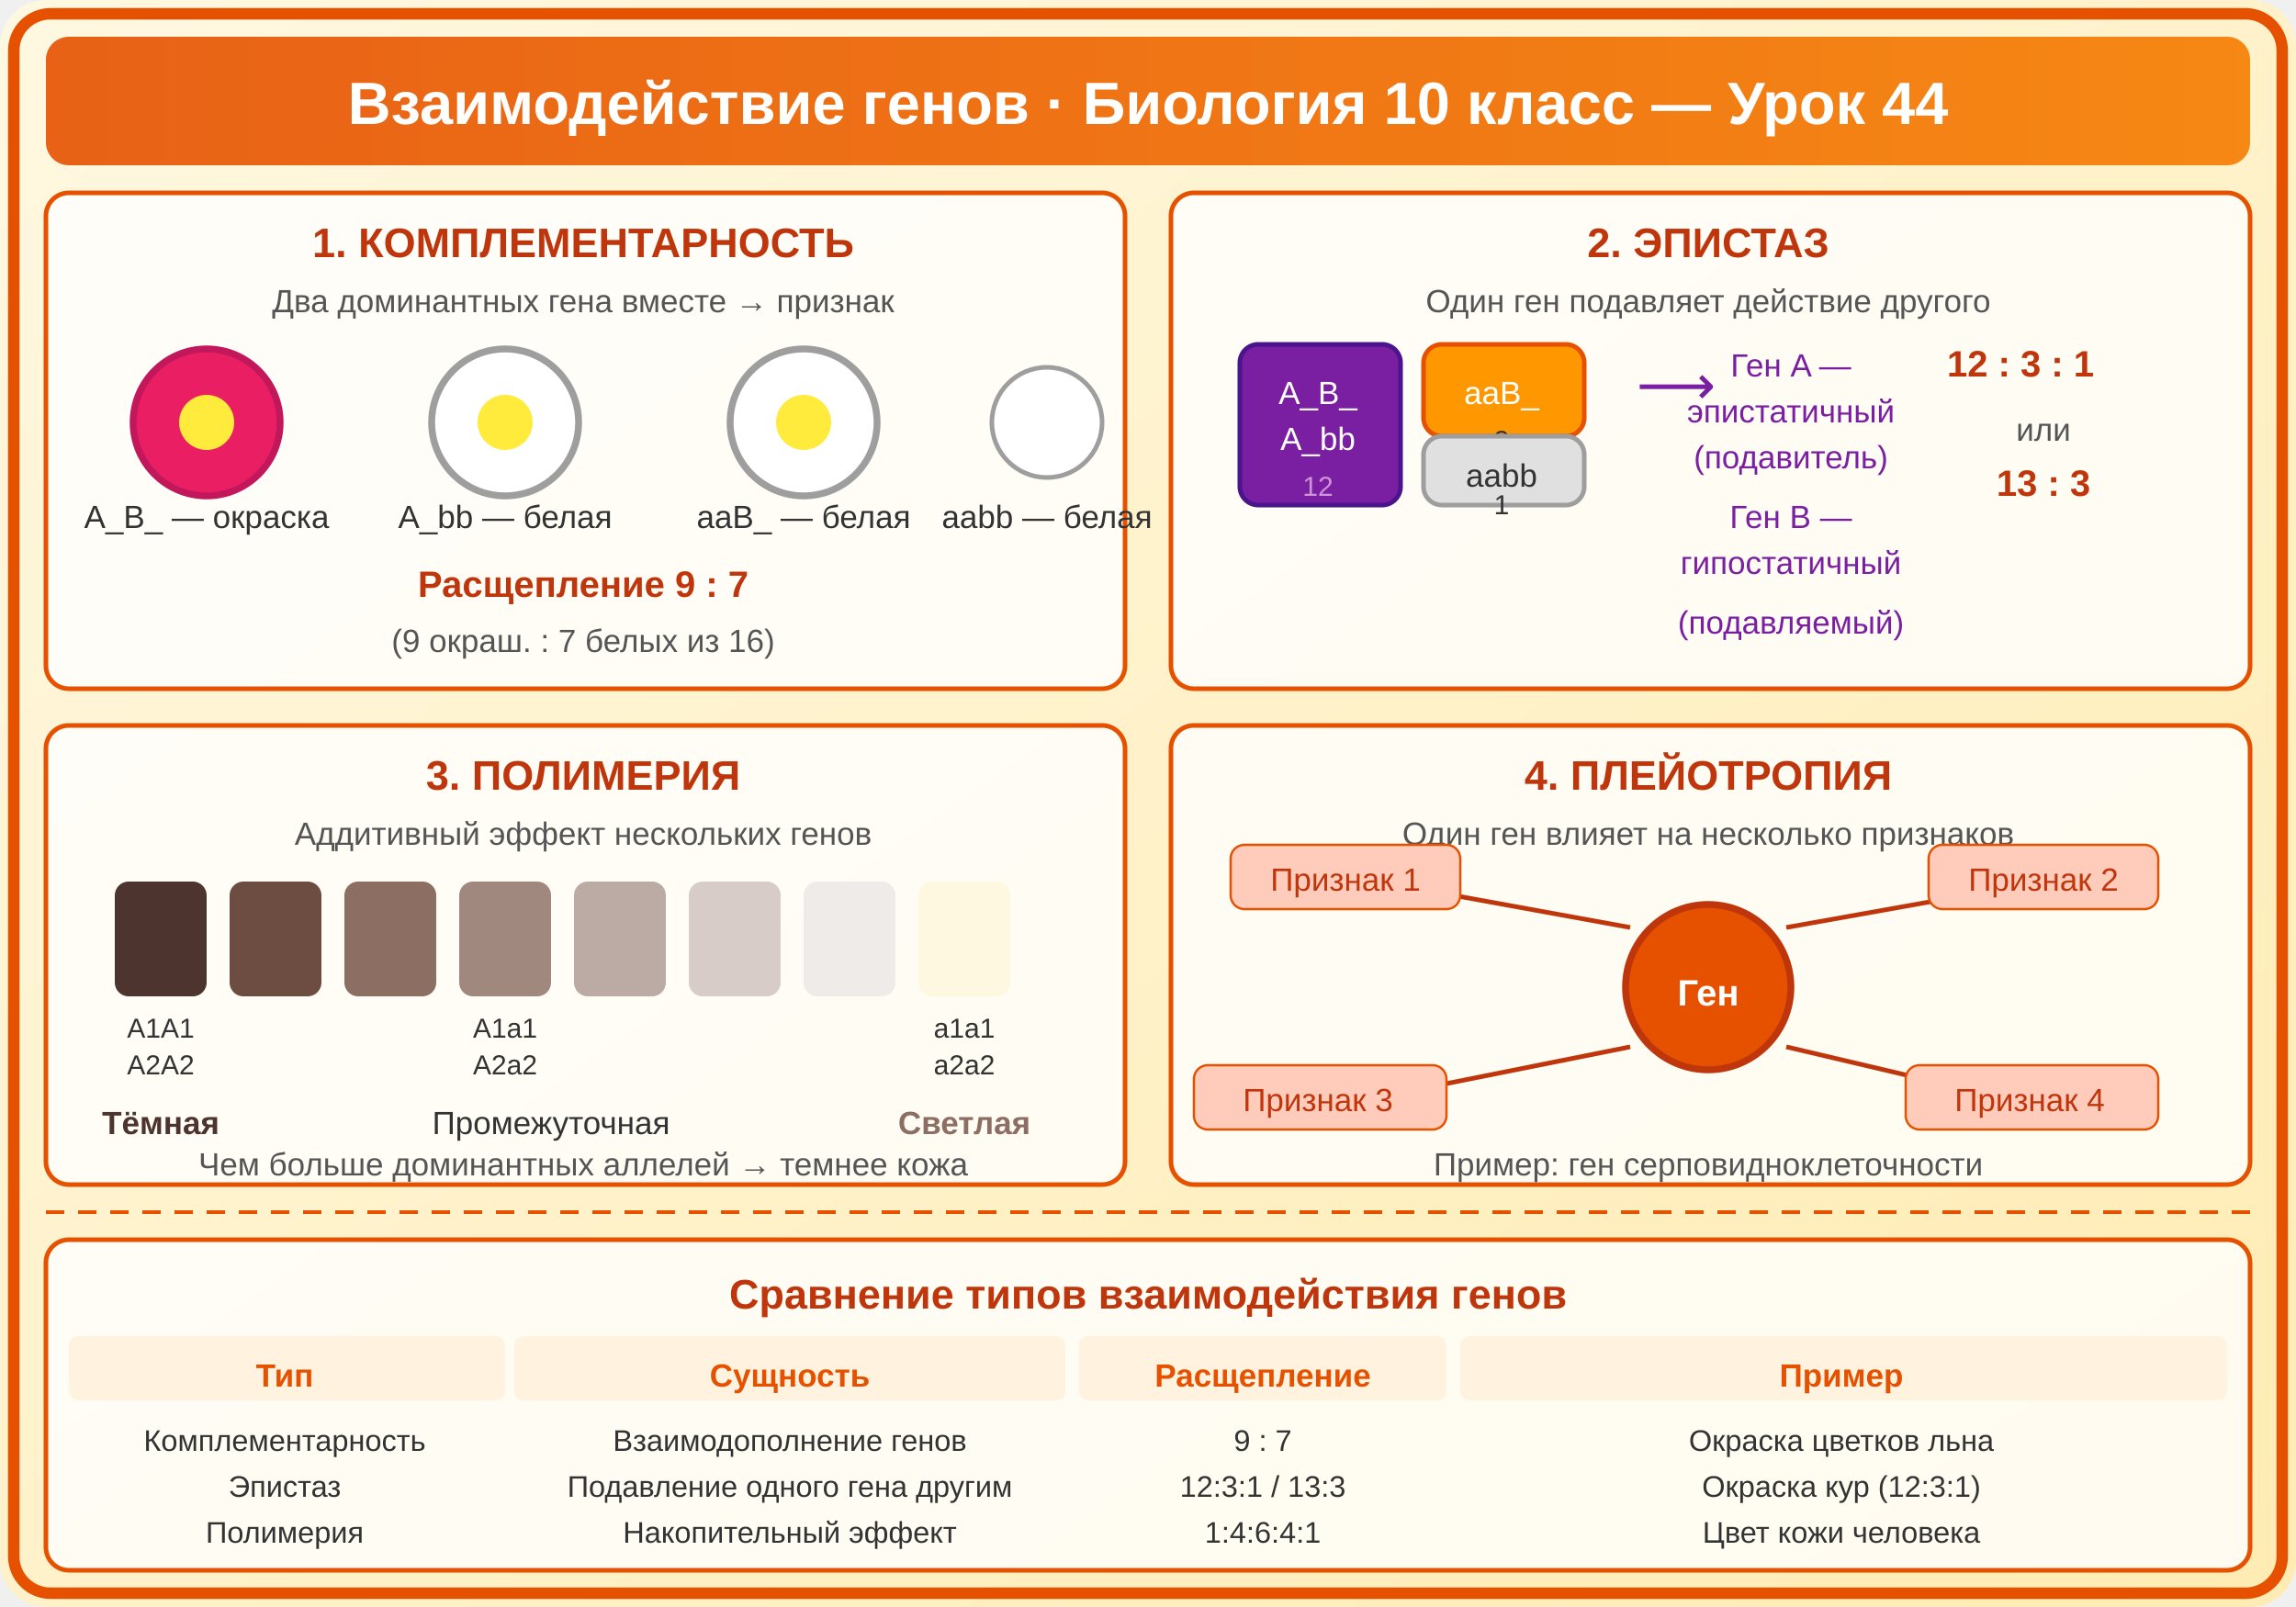
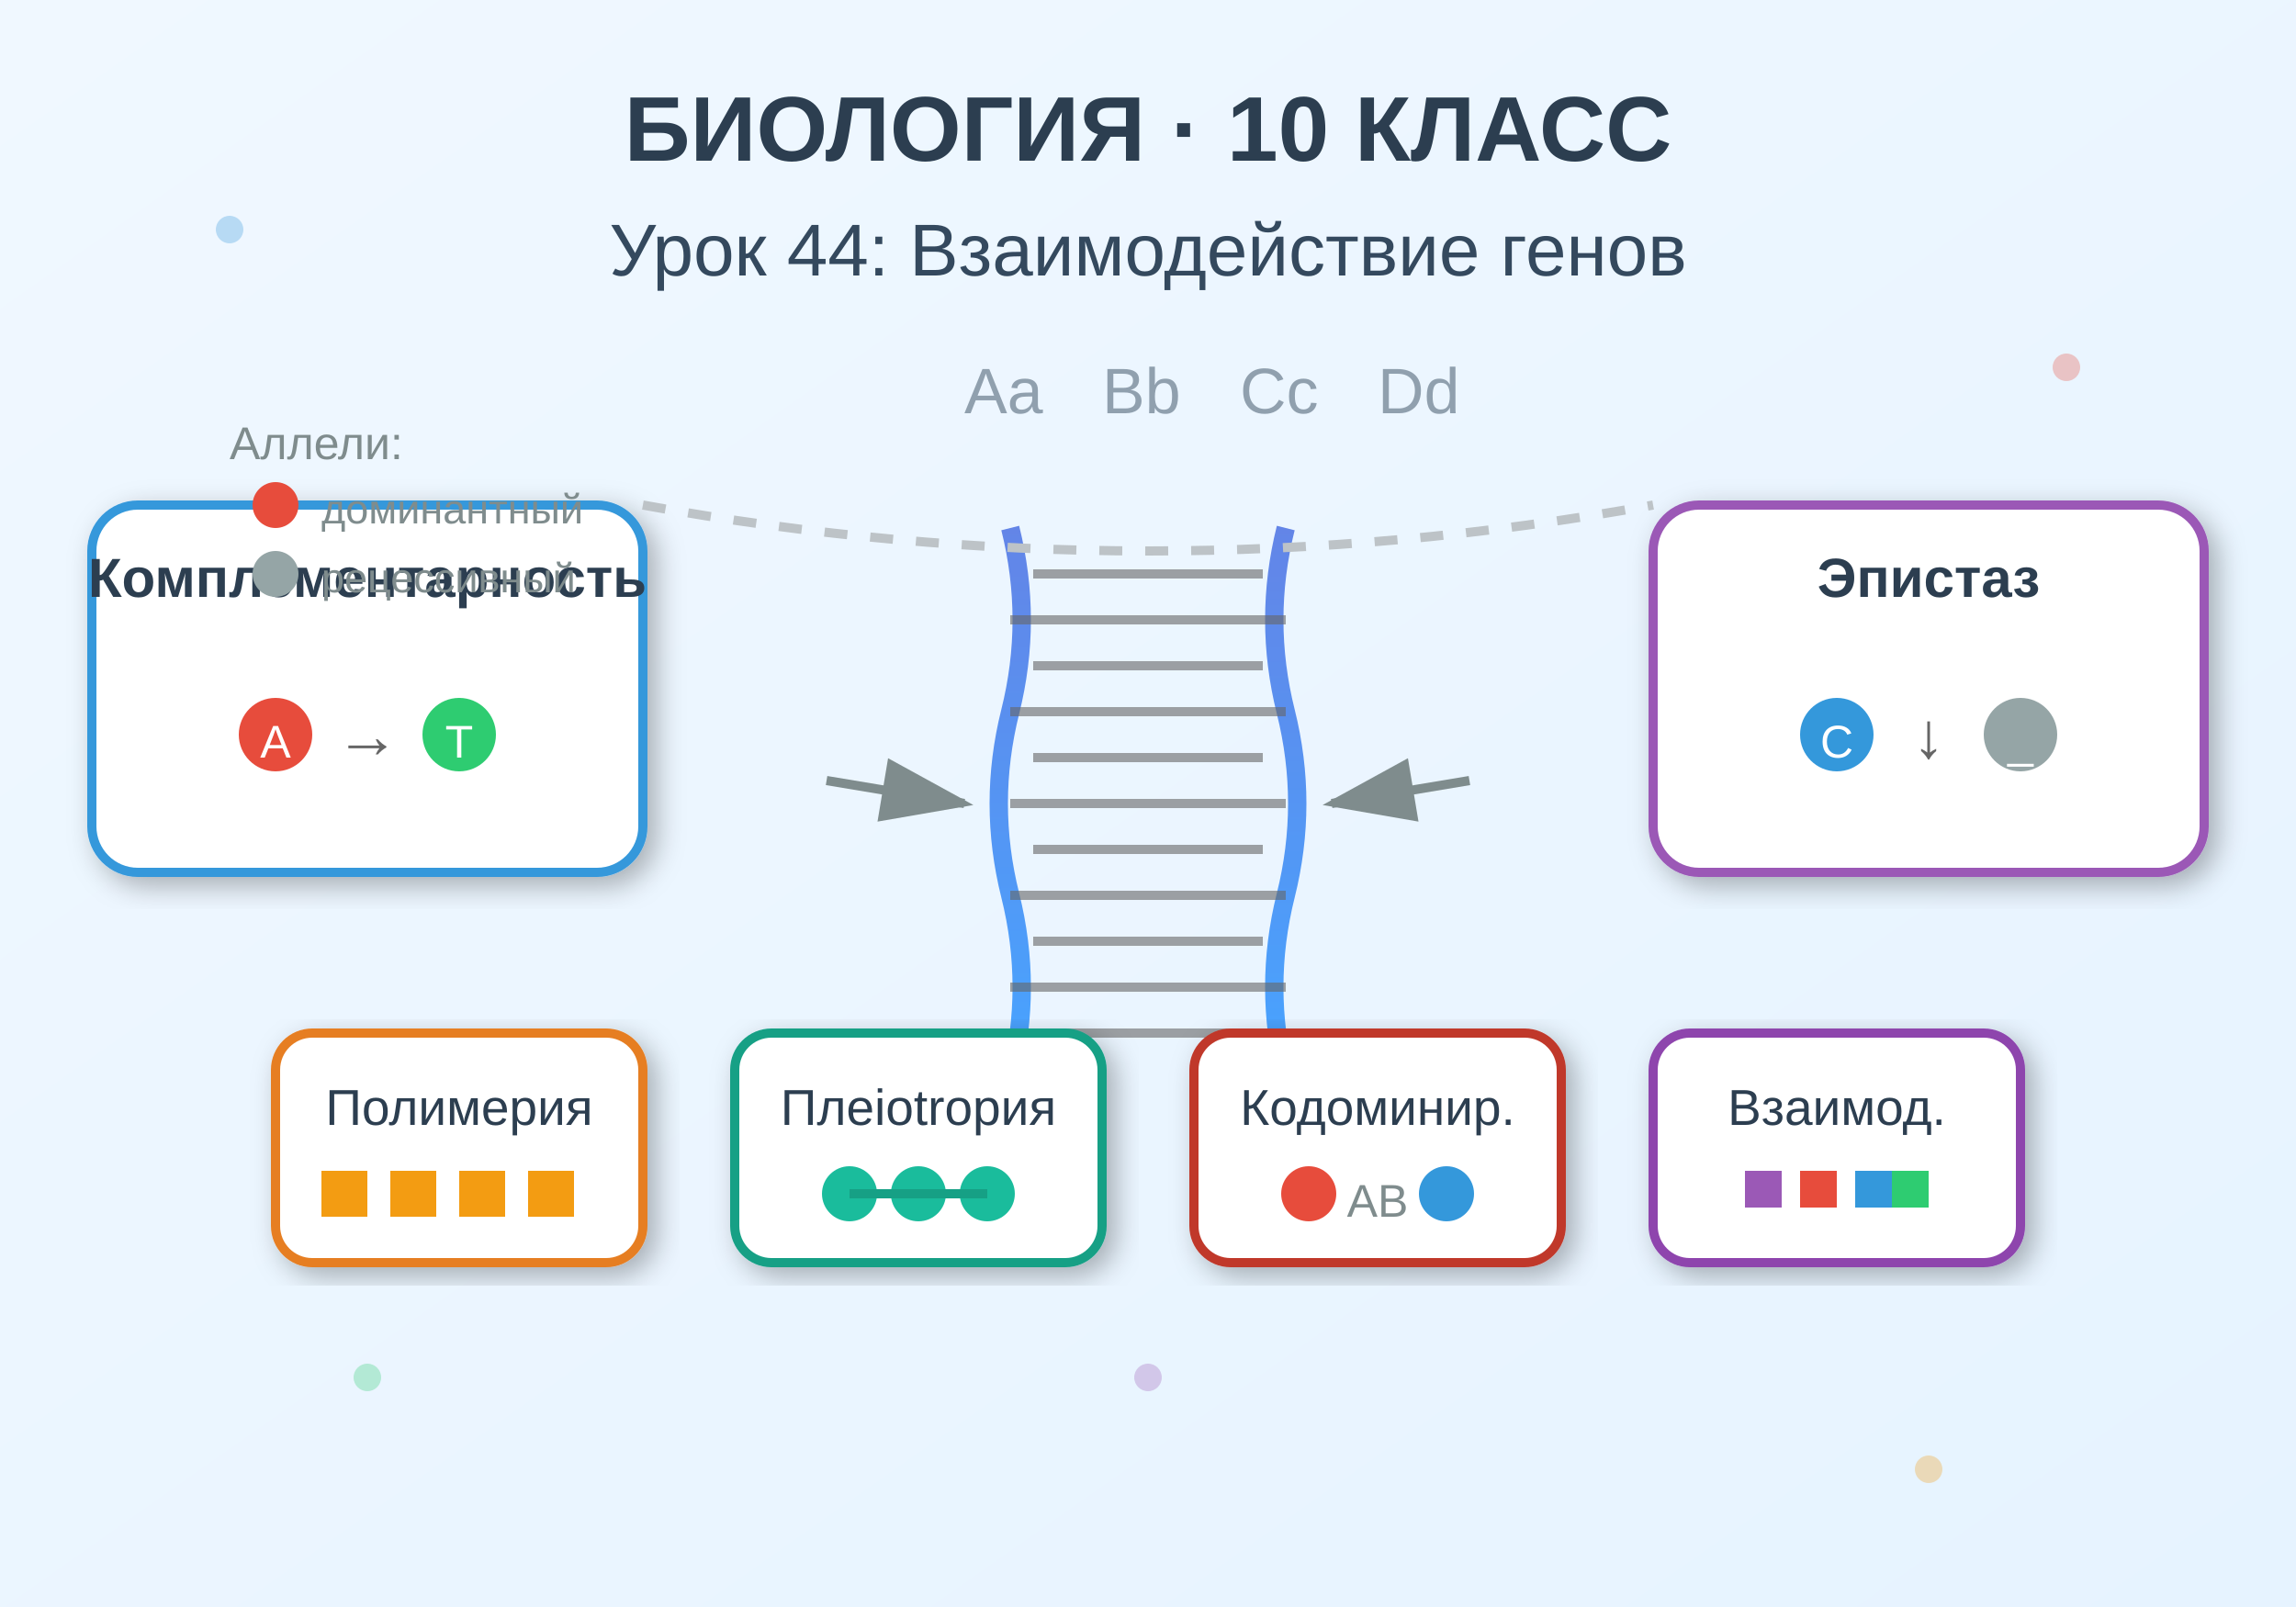
<svg xmlns="http://www.w3.org/2000/svg" viewBox="0 0 500 350">
  <defs>
-     <linearGradient id="bg" x1="0" y1="0" x2="1" y2="1">
-       <stop offset="0%" stop-color="#FFF8E1" />
-       <stop offset="100%" stop-color="#FFECB3" />
+     <linearGradient id="bgGrad" x1="0%" y1="0%" x2="100%" y2="100%">
+       <stop offset="0%" style="stop-color:#f0f8ff;stop-opacity:1" />
+       <stop offset="100%" style="stop-color:#e6f3ff;stop-opacity:1" />
    </linearGradient>
-     <linearGradient id="bar" x1="0" y1="0" x2="1" y2="0">
-       <stop offset="0%" stop-color="#E65100" />
-       <stop offset="100%" stop-color="#F57C00" />
+     <linearGradient id="dnaGrad" x1="0%" y1="0%" x2="0%" y2="100%">
+       <stop offset="0%" style="stop-color:#4169e1;stop-opacity:1" />
+       <stop offset="100%" style="stop-color:#1e90ff;stop-opacity:1" />
    </linearGradient>
+     <filter id="shadow">
+       <feDropShadow dx="2" dy="2" stdDeviation="3" flood-opacity="0.3" />
+     </filter>
  </defs>
-   <rect width="500" height="350" fill="url(#bg)" rx="10" />
-   <rect x="3" y="3" width="494" height="344" rx="8" fill="none" stroke="#E65100" stroke-width="2.5" />
-   <rect x="10" y="8" width="480" height="28" rx="5" fill="url(#bar)" opacity="0.9" />
-   <text x="250" y="27" font-family="Arial,sans-serif" font-size="13" font-weight="bold" fill="white" text-anchor="middle">Взаимодействие генов · Биология 10 класс — Урок 44</text>
-   <rect x="10" y="42" width="235" height="108" rx="5" fill="white" fill-opacity="0.8" stroke="#E65100" stroke-width="1" />
-   <text x="127" y="56" font-family="Arial,sans-serif" font-size="9" font-weight="bold" fill="#BF360C" text-anchor="middle">1. КОМПЛЕМЕНТАРНОСТЬ</text>
-   <text x="127" y="68" font-family="Arial,sans-serif" font-size="7" fill="#555" text-anchor="middle">Два доминантных гена вместе → признак</text>
-   <circle cx="45" cy="92" r="16" fill="#E91E63" stroke="#C2185B" stroke-width="1.5" />
-   <circle cx="45" cy="92" r="6" fill="#FFEB3B" />
-   <text x="45" y="115" font-family="Arial,sans-serif" font-size="7" fill="#333" text-anchor="middle">A_B_ — окраска</text>
-   <circle cx="110" cy="92" r="16" fill="white" stroke="#9E9E9E" stroke-width="1.5" />
-   <circle cx="110" cy="92" r="6" fill="#FFEB3B" />
-   <text x="110" y="115" font-family="Arial,sans-serif" font-size="7" fill="#333" text-anchor="middle">A_bb — белая</text>
-   <circle cx="175" cy="92" r="16" fill="white" stroke="#9E9E9E" stroke-width="1.5" />
-   <circle cx="175" cy="92" r="6" fill="#FFEB3B" />
-   <text x="175" y="115" font-family="Arial,sans-serif" font-size="7" fill="#333" text-anchor="middle">aaB_ — белая</text>
-   <circle cx="228" cy="92" r="12" fill="white" stroke="#9E9E9E" stroke-width="1" />
-   <text x="228" y="115" font-family="Arial,sans-serif" font-size="7" fill="#333" text-anchor="middle">aabb — белая</text>
-   <text x="127" y="130" font-family="Arial,sans-serif" font-size="8" font-weight="bold" fill="#BF360C" text-anchor="middle">Расщепление 9 : 7</text>
-   <text x="127" y="142" font-family="Arial,sans-serif" font-size="7" fill="#555" text-anchor="middle">(9 окраш. : 7 белых из 16)</text>
-   <rect x="255" y="42" width="235" height="108" rx="5" fill="white" fill-opacity="0.8" stroke="#E65100" stroke-width="1" />
-   <text x="372" y="56" font-family="Arial,sans-serif" font-size="9" font-weight="bold" fill="#BF360C" text-anchor="middle">2. ЭПИСТАЗ</text>
-   <text x="372" y="68" font-family="Arial,sans-serif" font-size="7" fill="#555" text-anchor="middle">Один ген подавляет действие другого</text>
-   <rect x="270" y="75" width="35" height="35" rx="4" fill="#7B1FA2" stroke="#4A148C" stroke-width="1" />
-   <text x="287" y="88" font-family="Arial,sans-serif" font-size="7" fill="white" text-anchor="middle">A_B_</text>
-   <text x="287" y="98" font-family="Arial,sans-serif" font-size="7" fill="white" text-anchor="middle">A_bb</text>
-   <text x="287" y="108" font-family="Arial,sans-serif" font-size="6" fill="#CE93D8" text-anchor="middle">12</text>
-   <rect x="310" y="75" width="35" height="20" rx="4" fill="#FF9800" stroke="#E65100" stroke-width="1" />
-   <text x="327" y="88" font-family="Arial,sans-serif" font-size="7" fill="white" text-anchor="middle">aaB_</text>
-   <text x="327" y="98" font-family="Arial,sans-serif" font-size="6" fill="#333" text-anchor="middle">3</text>
-   <rect x="310" y="95" width="35" height="15" rx="4" fill="#E0E0E0" stroke="#9E9E9E" stroke-width="1" />
-   <text x="327" y="106" font-family="Arial,sans-serif" font-size="7" fill="#333" text-anchor="middle">aabb</text>
-   <text x="327" y="112" font-family="Arial,sans-serif" font-size="6" fill="#333" text-anchor="middle">1</text>
-   <text x="365" y="88" font-family="Arial,sans-serif" font-size="12" fill="#7B1FA2" text-anchor="middle">⟶</text>
-   <text x="390" y="82" font-family="Arial,sans-serif" font-size="7" fill="#7B1FA2" text-anchor="middle">Ген A —</text>
-   <text x="390" y="92" font-family="Arial,sans-serif" font-size="7" fill="#7B1FA2" text-anchor="middle">эпистатичный</text>
-   <text x="390" y="102" font-family="Arial,sans-serif" font-size="7" fill="#7B1FA2" text-anchor="middle">(подавитель)</text>
-   <text x="390" y="115" font-family="Arial,sans-serif" font-size="7" fill="#7B1FA2" text-anchor="middle">Ген B —</text>
-   <text x="390" y="125" font-family="Arial,sans-serif" font-size="7" fill="#7B1FA2" text-anchor="middle">гипостатичный</text>
-   <text x="390" y="138" font-family="Arial,sans-serif" font-size="7" fill="#7B1FA2" text-anchor="middle">(подавляемый)</text>
-   <text x="440" y="82" font-family="Arial,sans-serif" font-size="8" font-weight="bold" fill="#BF360C" text-anchor="middle">12 : 3 : 1</text>
-   <text x="445" y="96" font-family="Arial,sans-serif" font-size="7" fill="#555" text-anchor="middle">или</text>
-   <text x="445" y="108" font-family="Arial,sans-serif" font-size="8" font-weight="bold" fill="#BF360C" text-anchor="middle">13 : 3</text>
-   <rect x="10" y="158" width="235" height="100" rx="5" fill="white" fill-opacity="0.8" stroke="#E65100" stroke-width="1" />
-   <text x="127" y="172" font-family="Arial,sans-serif" font-size="9" font-weight="bold" fill="#BF360C" text-anchor="middle">3. ПОЛИМЕРИЯ</text>
-   <text x="127" y="184" font-family="Arial,sans-serif" font-size="7" fill="#555" text-anchor="middle">Аддитивный эффект нескольких генов</text>
-   <rect x="25" y="192" width="20" height="25" rx="3" fill="#4E342E" />
-   <rect x="50" y="192" width="20" height="25" rx="3" fill="#6D4C41" />
-   <rect x="75" y="192" width="20" height="25" rx="3" fill="#8D6E63" />
-   <rect x="100" y="192" width="20" height="25" rx="3" fill="#A1887F" />
-   <rect x="125" y="192" width="20" height="25" rx="3" fill="#BCAAA4" />
-   <rect x="150" y="192" width="20" height="25" rx="3" fill="#D7CCC8" />
-   <rect x="175" y="192" width="20" height="25" rx="3" fill="#EFEBE9" />
-   <rect x="200" y="192" width="20" height="25" rx="3" fill="#FFF8E1" />
-   <text x="35" y="226" font-family="Arial,sans-serif" font-size="6" fill="#333" text-anchor="middle">A1A1</text>
-   <text x="35" y="234" font-family="Arial,sans-serif" font-size="6" fill="#333" text-anchor="middle">A2A2</text>
-   <text x="110" y="226" font-family="Arial,sans-serif" font-size="6" fill="#333" text-anchor="middle">A1a1</text>
-   <text x="110" y="234" font-family="Arial,sans-serif" font-size="6" fill="#333" text-anchor="middle">A2a2</text>
-   <text x="210" y="226" font-family="Arial,sans-serif" font-size="6" fill="#333" text-anchor="middle">a1a1</text>
-   <text x="210" y="234" font-family="Arial,sans-serif" font-size="6" fill="#333" text-anchor="middle">a2a2</text>
-   <text x="35" y="247" font-family="Arial,sans-serif" font-size="7" font-weight="bold" fill="#4E342E" text-anchor="middle">Тёмная</text>
-   <text x="120" y="247" font-family="Arial,sans-serif" font-size="7" fill="#333" text-anchor="middle">Промежуточная</text>
-   <text x="210" y="247" font-family="Arial,sans-serif" font-size="7" font-weight="bold" fill="#8D6E63" text-anchor="middle">Светлая</text>
-   <text x="127" y="256" font-family="Arial,sans-serif" font-size="7" fill="#555" text-anchor="middle">Чем больше доминантных аллелей → темнее кожа</text>
-   <rect x="255" y="158" width="235" height="100" rx="5" fill="white" fill-opacity="0.8" stroke="#E65100" stroke-width="1" />
-   <text x="372" y="172" font-family="Arial,sans-serif" font-size="9" font-weight="bold" fill="#BF360C" text-anchor="middle">4. ПЛЕЙОТРОПИЯ</text>
-   <text x="372" y="184" font-family="Arial,sans-serif" font-size="7" fill="#555" text-anchor="middle">Один ген влияет на несколько признаков</text>
-   <circle cx="372" cy="215" r="18" fill="#E65100" stroke="#BF360C" stroke-width="1.5" />
-   <text x="372" y="219" font-family="Arial,sans-serif" font-size="8" font-weight="bold" fill="white" text-anchor="middle">Ген</text>
-   <line x1="355" y1="202" x2="300" y2="192" stroke="#BF360C" stroke-width="1" />
-   <rect x="268" y="184" width="50" height="14" rx="3" fill="#FFCCBC" stroke="#E65100" stroke-width="0.5" />
-   <text x="293" y="194" font-family="Arial,sans-serif" font-size="7" fill="#BF360C" text-anchor="middle">Признак 1</text>
-   <line x1="389" y1="202" x2="445" y2="192" stroke="#BF360C" stroke-width="1" />
-   <rect x="420" y="184" width="50" height="14" rx="3" fill="#FFCCBC" stroke="#E65100" stroke-width="0.5" />
-   <text x="445" y="194" font-family="Arial,sans-serif" font-size="7" fill="#BF360C" text-anchor="middle">Признак 2</text>
-   <line x1="355" y1="228" x2="295" y2="240" stroke="#BF360C" stroke-width="1" />
-   <rect x="260" y="232" width="55" height="14" rx="3" fill="#FFCCBC" stroke="#E65100" stroke-width="0.5" />
-   <text x="287" y="242" font-family="Arial,sans-serif" font-size="7" fill="#BF360C" text-anchor="middle">Признак 3</text>
-   <line x1="389" y1="228" x2="440" y2="240" stroke="#BF360C" stroke-width="1" />
-   <rect x="415" y="232" width="55" height="14" rx="3" fill="#FFCCBC" stroke="#E65100" stroke-width="0.5" />
-   <text x="442" y="242" font-family="Arial,sans-serif" font-size="7" fill="#BF360C" text-anchor="middle">Признак 4</text>
-   <text x="372" y="256" font-family="Arial,sans-serif" font-size="7" fill="#555" text-anchor="middle">Пример: ген серповидноклеточности</text>
-   <text x="372" y="256" font-family="Arial,sans-serif" font-size="7" fill="#555" text-anchor="middle" />
-   <line x1="10" y1="264" x2="490" y2="264" stroke="#E65100" stroke-width="0.8" stroke-dasharray="4,3" />
-   <rect x="10" y="270" width="480" height="72" rx="5" fill="white" fill-opacity="0.8" stroke="#E65100" stroke-width="1" />
-   <text x="250" y="285" font-family="Arial,sans-serif" font-size="9" font-weight="bold" fill="#BF360C" text-anchor="middle">Сравнение типов взаимодействия генов</text>
-   <rect x="15" y="291" width="95" height="14" rx="2" fill="#FFF3E0" />
-   <text x="62" y="302" font-family="Arial,sans-serif" font-size="7" font-weight="bold" fill="#E65100" text-anchor="middle">Тип</text>
-   <rect x="112" y="291" width="120" height="14" rx="2" fill="#FFF3E0" />
-   <text x="172" y="302" font-family="Arial,sans-serif" font-size="7" font-weight="bold" fill="#E65100" text-anchor="middle">Сущность</text>
-   <rect x="235" y="291" width="80" height="14" rx="2" fill="#FFF3E0" />
-   <text x="275" y="302" font-family="Arial,sans-serif" font-size="7" font-weight="bold" fill="#E65100" text-anchor="middle">Расщепление</text>
-   <rect x="318" y="291" width="167" height="14" rx="2" fill="#FFF3E0" />
-   <text x="401" y="302" font-family="Arial,sans-serif" font-size="7" font-weight="bold" fill="#E65100" text-anchor="middle">Пример</text>
-   <text x="62" y="316" font-family="Arial,sans-serif" font-size="6.5" fill="#333" text-anchor="middle">Комплементарность</text>
-   <text x="172" y="316" font-family="Arial,sans-serif" font-size="6.5" fill="#333" text-anchor="middle">Взаимодополнение генов</text>
-   <text x="275" y="316" font-family="Arial,sans-serif" font-size="6.5" fill="#333" text-anchor="middle">9 : 7</text>
-   <text x="401" y="316" font-family="Arial,sans-serif" font-size="6.5" fill="#333" text-anchor="middle">Окраска цветков льна</text>
-   <text x="62" y="326" font-family="Arial,sans-serif" font-size="6.5" fill="#333" text-anchor="middle">Эпистаз</text>
-   <text x="172" y="326" font-family="Arial,sans-serif" font-size="6.5" fill="#333" text-anchor="middle">Подавление одного гена другим</text>
-   <text x="275" y="326" font-family="Arial,sans-serif" font-size="6.5" fill="#333" text-anchor="middle">12:3:1 / 13:3</text>
-   <text x="401" y="326" font-family="Arial,sans-serif" font-size="6.5" fill="#333" text-anchor="middle">Окраска кур (12:3:1)</text>
-   <text x="62" y="336" font-family="Arial,sans-serif" font-size="6.5" fill="#333" text-anchor="middle">Полимерия</text>
-   <text x="172" y="336" font-family="Arial,sans-serif" font-size="6.5" fill="#333" text-anchor="middle">Накопительный эффект</text>
-   <text x="275" y="336" font-family="Arial,sans-serif" font-size="6.5" fill="#333" text-anchor="middle">1:4:6:4:1</text>
-   <text x="401" y="336" font-family="Arial,sans-serif" font-size="6.5" fill="#333" text-anchor="middle">Цвет кожи человека</text>
+   <rect width="500" height="350" fill="url(#bgGrad)" />
+   <text x="250" y="35" text-anchor="middle" font-family="Arial, sans-serif" font-size="20" font-weight="bold" fill="#2c3e50">БИОЛОГИЯ · 10 КЛАСС</text>
+   <text x="250" y="60" text-anchor="middle" font-family="Arial, sans-serif" font-size="16" fill="#34495e">Урок 44: Взаимодействие генов</text>
+   <g transform="translate(250, 175)">
+     <path d="M -30,-60 Q -25,-40 -30,-20 T -30,20 Q -25,40 -30,60" stroke="url(#dnaGrad)" stroke-width="4" fill="none" opacity="0.8" />
+     <path d="M 30,-60 Q 25,-40 30,-20 T 30,20 Q 25,40 30,60" stroke="url(#dnaGrad)" stroke-width="4" fill="none" opacity="0.8" />
+     <line x1="-25" y1="-50" x2="25" y2="-50" stroke="#666" stroke-width="2" opacity="0.6" />
+     <line x1="-30" y1="-40" x2="30" y2="-40" stroke="#666" stroke-width="2" opacity="0.6" />
+     <line x1="-25" y1="-30" x2="25" y2="-30" stroke="#666" stroke-width="2" opacity="0.6" />
+     <line x1="-30" y1="-20" x2="30" y2="-20" stroke="#666" stroke-width="2" opacity="0.6" />
+     <line x1="-25" y1="-10" x2="25" y2="-10" stroke="#666" stroke-width="2" opacity="0.6" />
+     <line x1="-30" y1="0" x2="30" y2="0" stroke="#666" stroke-width="2" opacity="0.6" />
+     <line x1="-25" y1="10" x2="25" y2="10" stroke="#666" stroke-width="2" opacity="0.6" />
+     <line x1="-30" y1="20" x2="30" y2="20" stroke="#666" stroke-width="2" opacity="0.6" />
+     <line x1="-25" y1="30" x2="25" y2="30" stroke="#666" stroke-width="2" opacity="0.6" />
+     <line x1="-30" y1="40" x2="30" y2="40" stroke="#666" stroke-width="2" opacity="0.6" />
+     <line x1="-25" y1="50" x2="25" y2="50" stroke="#666" stroke-width="2" opacity="0.6" />
+   </g>
+   <g transform="translate(80, 150)">
+     <rect x="-60" y="-40" width="120" height="80" rx="10" fill="#fff" stroke="#3498db" stroke-width="2" filter="url(#shadow)" />
+     <text x="0" y="-20" text-anchor="middle" font-family="Arial, sans-serif" font-size="12" font-weight="bold" fill="#2c3e50">Комплементарность</text>
+     <circle cx="-20" cy="10" r="8" fill="#e74c3c" />
+     <text x="-20" y="15" text-anchor="middle" font-family="Arial, sans-serif" font-size="10" fill="white">A</text>
+     <text x="0" y="15" text-anchor="middle" font-family="Arial, sans-serif" font-size="14" fill="#666">→</text>
+     <circle cx="20" cy="10" r="8" fill="#2ecc71" />
+     <text x="20" y="15" text-anchor="middle" font-family="Arial, sans-serif" font-size="10" fill="white">T</text>
+   </g>
+   <g transform="translate(420, 150)">
+     <rect x="-60" y="-40" width="120" height="80" rx="10" fill="#fff" stroke="#9b59b6" stroke-width="2" filter="url(#shadow)" />
+     <text x="0" y="-20" text-anchor="middle" font-family="Arial, sans-serif" font-size="12" font-weight="bold" fill="#2c3e50">Эпистаз</text>
+     <circle cx="-20" cy="10" r="8" fill="#3498db" />
+     <text x="-20" y="15" text-anchor="middle" font-family="Arial, sans-serif" font-size="10" fill="white">C</text>
+     <text x="0" y="15" text-anchor="middle" font-family="Arial, sans-serif" font-size="14" fill="#666">↓</text>
+     <circle cx="20" cy="10" r="8" fill="#95a5a6" />
+     <text x="20" y="15" text-anchor="middle" font-family="Arial, sans-serif" font-size="10" fill="white">_</text>
+   </g>
+   <g transform="translate(100, 250)">
+     <rect x="-40" y="-25" width="80" height="50" rx="8" fill="#fff" stroke="#e67e22" stroke-width="2" filter="url(#shadow)" />
+     <text x="0" y="-5" text-anchor="middle" font-family="Arial, sans-serif" font-size="11" fill="#2c3e50">Полимерия</text>
+     <rect x="-30" y="5" width="10" height="10" fill="#f39c12" />
+     <rect x="-15" y="5" width="10" height="10" fill="#f39c12" />
+     <rect x="0" y="5" width="10" height="10" fill="#f39c12" />
+     <rect x="15" y="5" width="10" height="10" fill="#f39c12" />
+   </g>
+   <g transform="translate(200, 250)">
+     <rect x="-40" y="-25" width="80" height="50" rx="8" fill="#fff" stroke="#16a085" stroke-width="2" filter="url(#shadow)" />
+     <text x="0" y="-5" text-anchor="middle" font-family="Arial, sans-serif" font-size="11" fill="#2c3e50">Плеiotropия</text>
+     <circle cx="-15" cy="10" r="6" fill="#1abc9c" />
+     <circle cx="0" cy="10" r="6" fill="#1abc9c" />
+     <circle cx="15" cy="10" r="6" fill="#1abc9c" />
+     <line x1="-15" y1="10" x2="0" y2="10" stroke="#16a085" stroke-width="2" />
+     <line x1="0" y1="10" x2="15" y2="10" stroke="#16a085" stroke-width="2" />
+   </g>
+   <g transform="translate(300, 250)">
+     <rect x="-40" y="-25" width="80" height="50" rx="8" fill="#fff" stroke="#c0392b" stroke-width="2" filter="url(#shadow)" />
+     <text x="0" y="-5" text-anchor="middle" font-family="Arial, sans-serif" font-size="11" fill="#2c3e50">Кодоминир.</text>
+     <circle cx="-15" cy="10" r="6" fill="#e74c3c" />
+     <circle cx="15" cy="10" r="6" fill="#3498db" />
+     <text x="0" y="15" text-anchor="middle" font-family="Arial, sans-serif" font-size="10" fill="#7f8c8d">AB</text>
+   </g>
+   <g transform="translate(400, 250)">
+     <rect x="-40" y="-25" width="80" height="50" rx="8" fill="#fff" stroke="#8e44ad" stroke-width="2" filter="url(#shadow)" />
+     <text x="0" y="-5" text-anchor="middle" font-family="Arial, sans-serif" font-size="11" fill="#2c3e50">Взаимод.</text>
+     <rect x="-20" y="5" width="8" height="8" fill="#9b59b6" />
+     <rect x="-8" y="5" width="8" height="8" fill="#e74c3c" />
+     <rect x="4" y="5" width="8" height="8" fill="#3498db" />
+     <rect x="12" y="5" width="8" height="8" fill="#2ecc71" />
+   </g>
+   <path d="M 140 110 Q 250 130 360 110" stroke="#bdc3c7" stroke-width="2" fill="none" stroke-dasharray="5,5" />
+   <g transform="translate(50, 100)">
+     <text x="0" y="0" font-family="Arial, sans-serif" font-size="10" fill="#7f8c8d">Аллели:</text>
+     <circle cx="10" cy="10" r="5" fill="#e74c3c" />
+     <text x="20" y="14" font-family="Arial, sans-serif" font-size="9" fill="#7f8c8d">доминантный</text>
+     <circle cx="10" cy="25" r="5" fill="#95a5a6" />
+     <text x="20" y="29" font-family="Arial, sans-serif" font-size="9" fill="#7f8c8d">рецессивный</text>
+   </g>
+   <g opacity="0.3">
+     <circle cx="50" cy="50" r="3" fill="#3498db" />
+     <circle cx="450" cy="80" r="3" fill="#e74c3c" />
+     <circle cx="80" cy="300" r="3" fill="#2ecc71" />
+     <circle cx="420" cy="320" r="3" fill="#f39c12" />
+     <circle cx="250" cy="300" r="3" fill="#9b59b6" />
+   </g>
+   <defs>
+     <marker id="arrowhead" markerWidth="10" markerHeight="7" refX="9" refY="3.5" orient="auto">
+       <polygon points="0 0, 10 3.5, 0 7" fill="#7f8c8d" />
+     </marker>
+   </defs>
+   <line x1="180" y1="170" x2="210" y2="175" stroke="#7f8c8d" stroke-width="2" marker-end="url(#arrowhead)" />
+   <line x1="320" y1="170" x2="290" y2="175" stroke="#7f8c8d" stroke-width="2" marker-end="url(#arrowhead)" />
+   <g transform="translate(250, 90)" opacity="0.5">
+     <text x="-40" y="0" font-family="Arial, sans-serif" font-size="14" fill="#34495e">Aa</text>
+     <text x="-10" y="0" font-family="Arial, sans-serif" font-size="14" fill="#34495e">Bb</text>
+     <text x="20" y="0" font-family="Arial, sans-serif" font-size="14" fill="#34495e">Cc</text>
+     <text x="50" y="0" font-family="Arial, sans-serif" font-size="14" fill="#34495e">Dd</text>
+   </g>
</svg>
